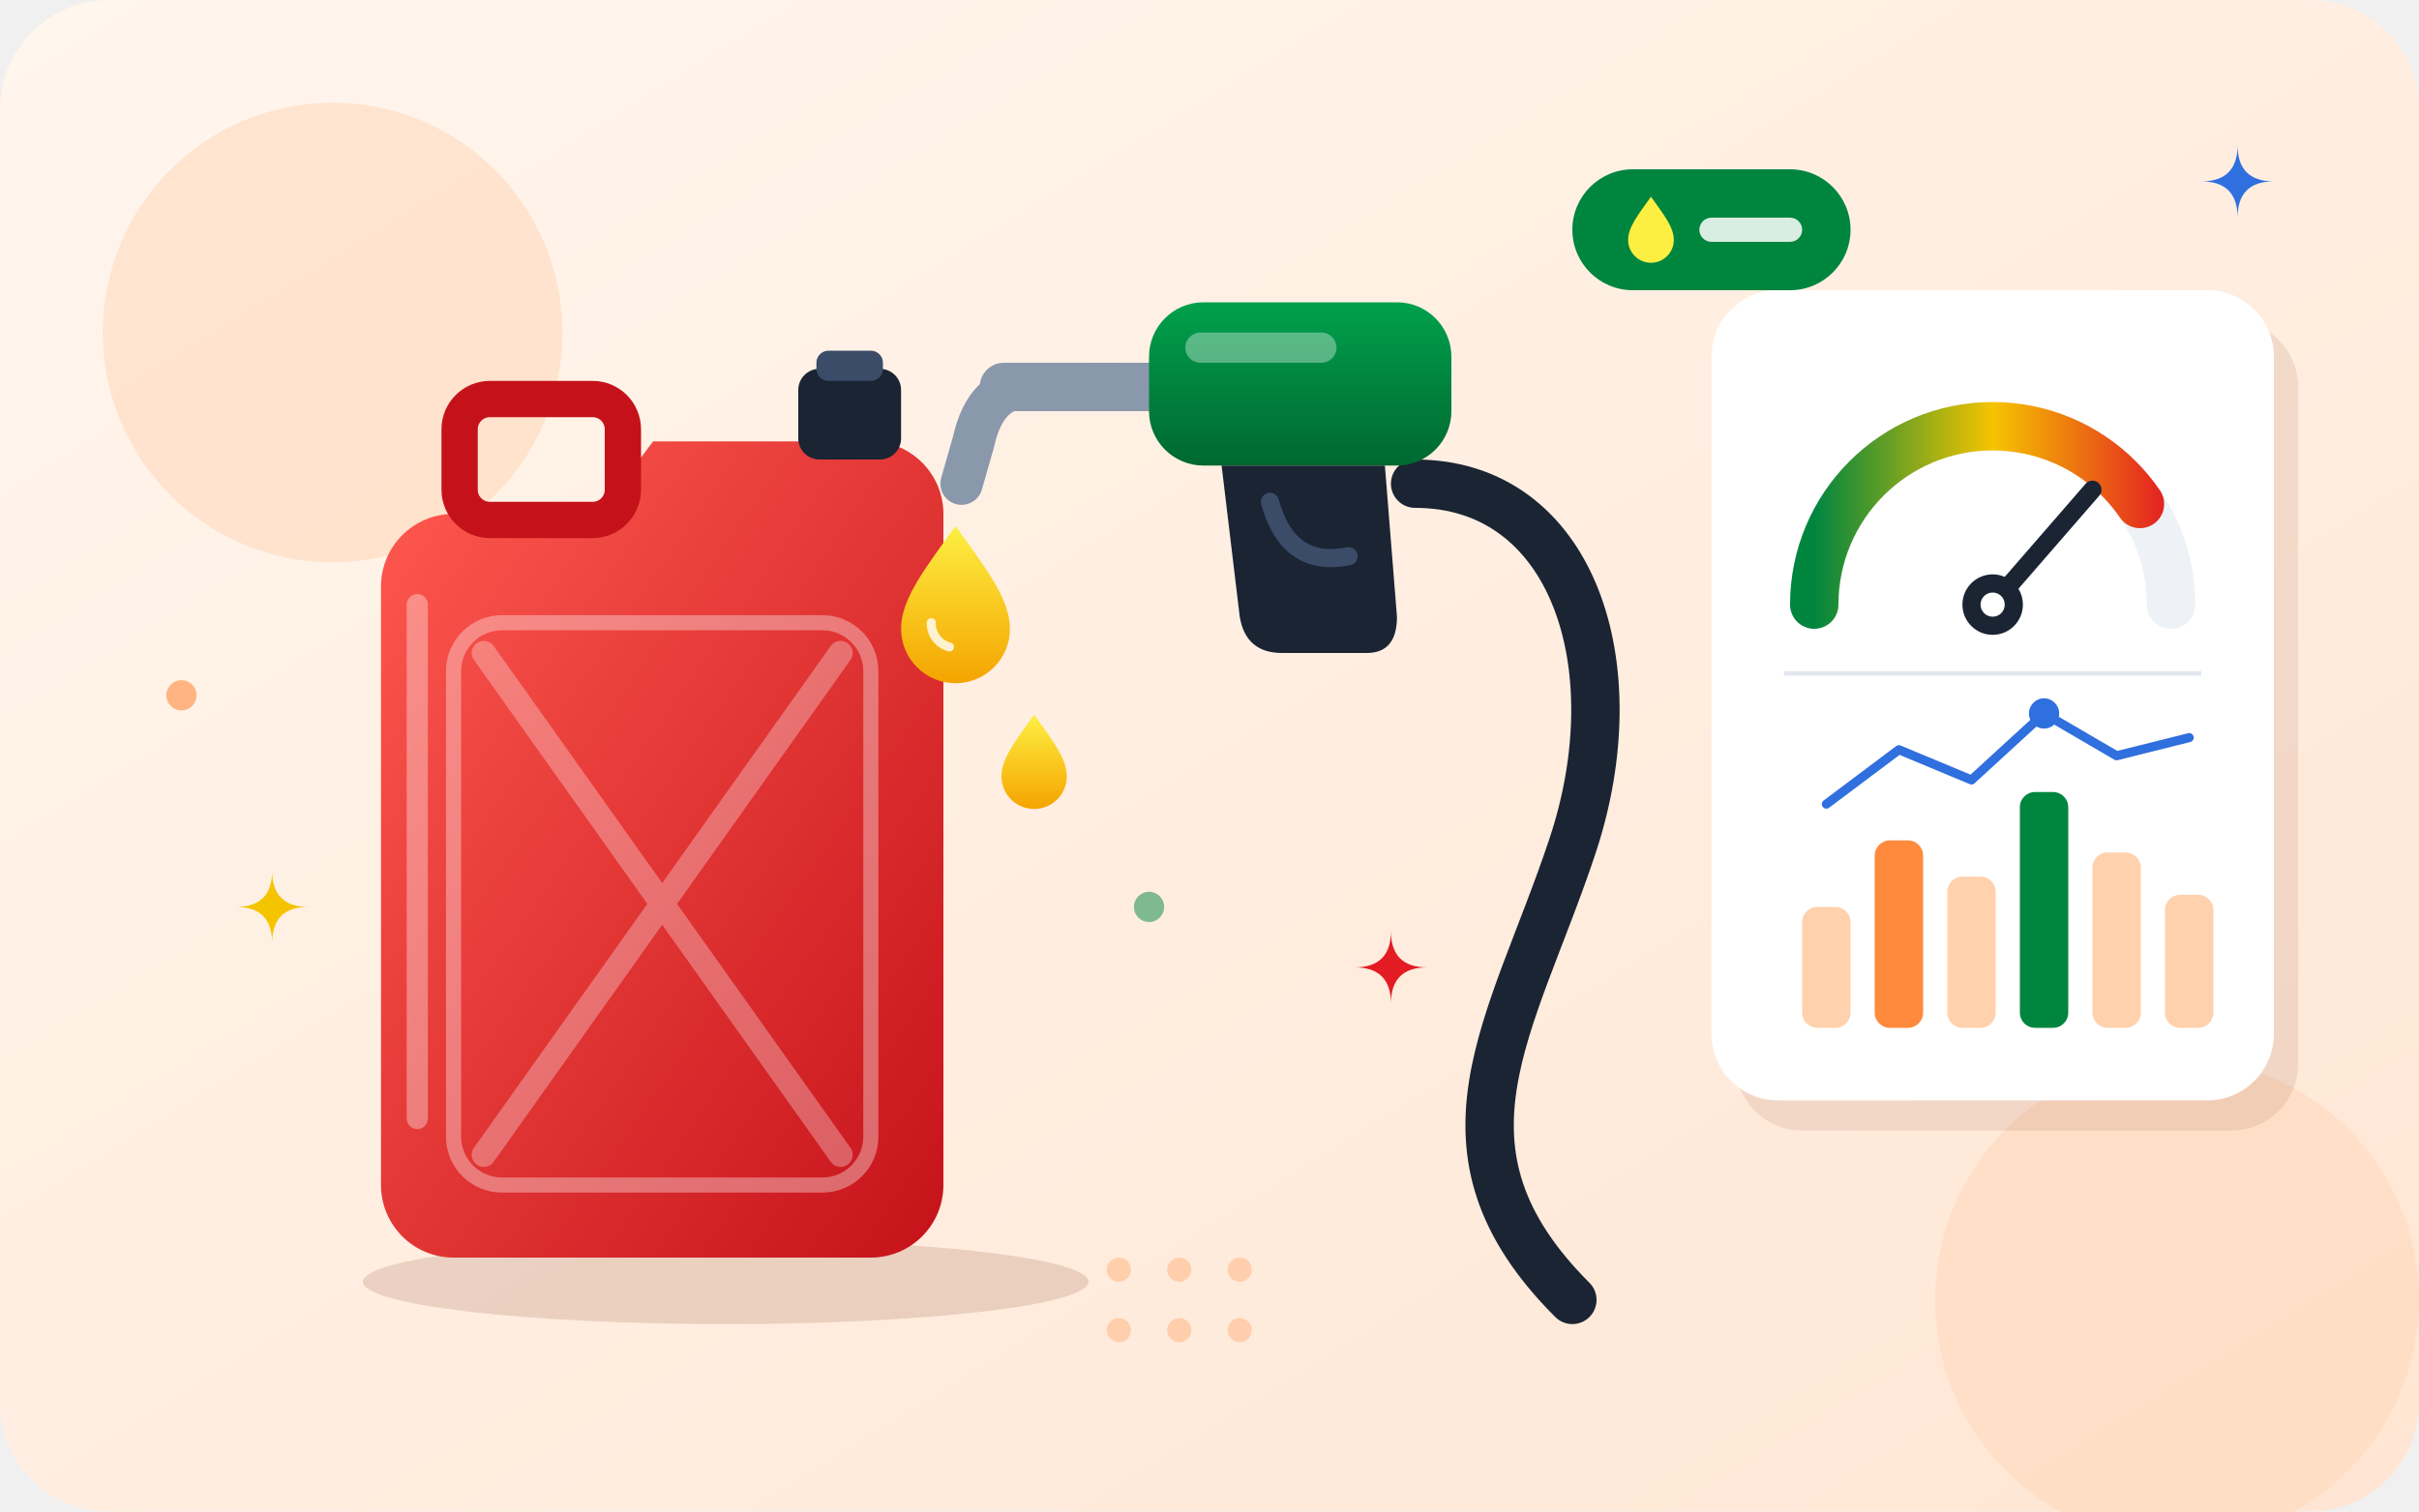
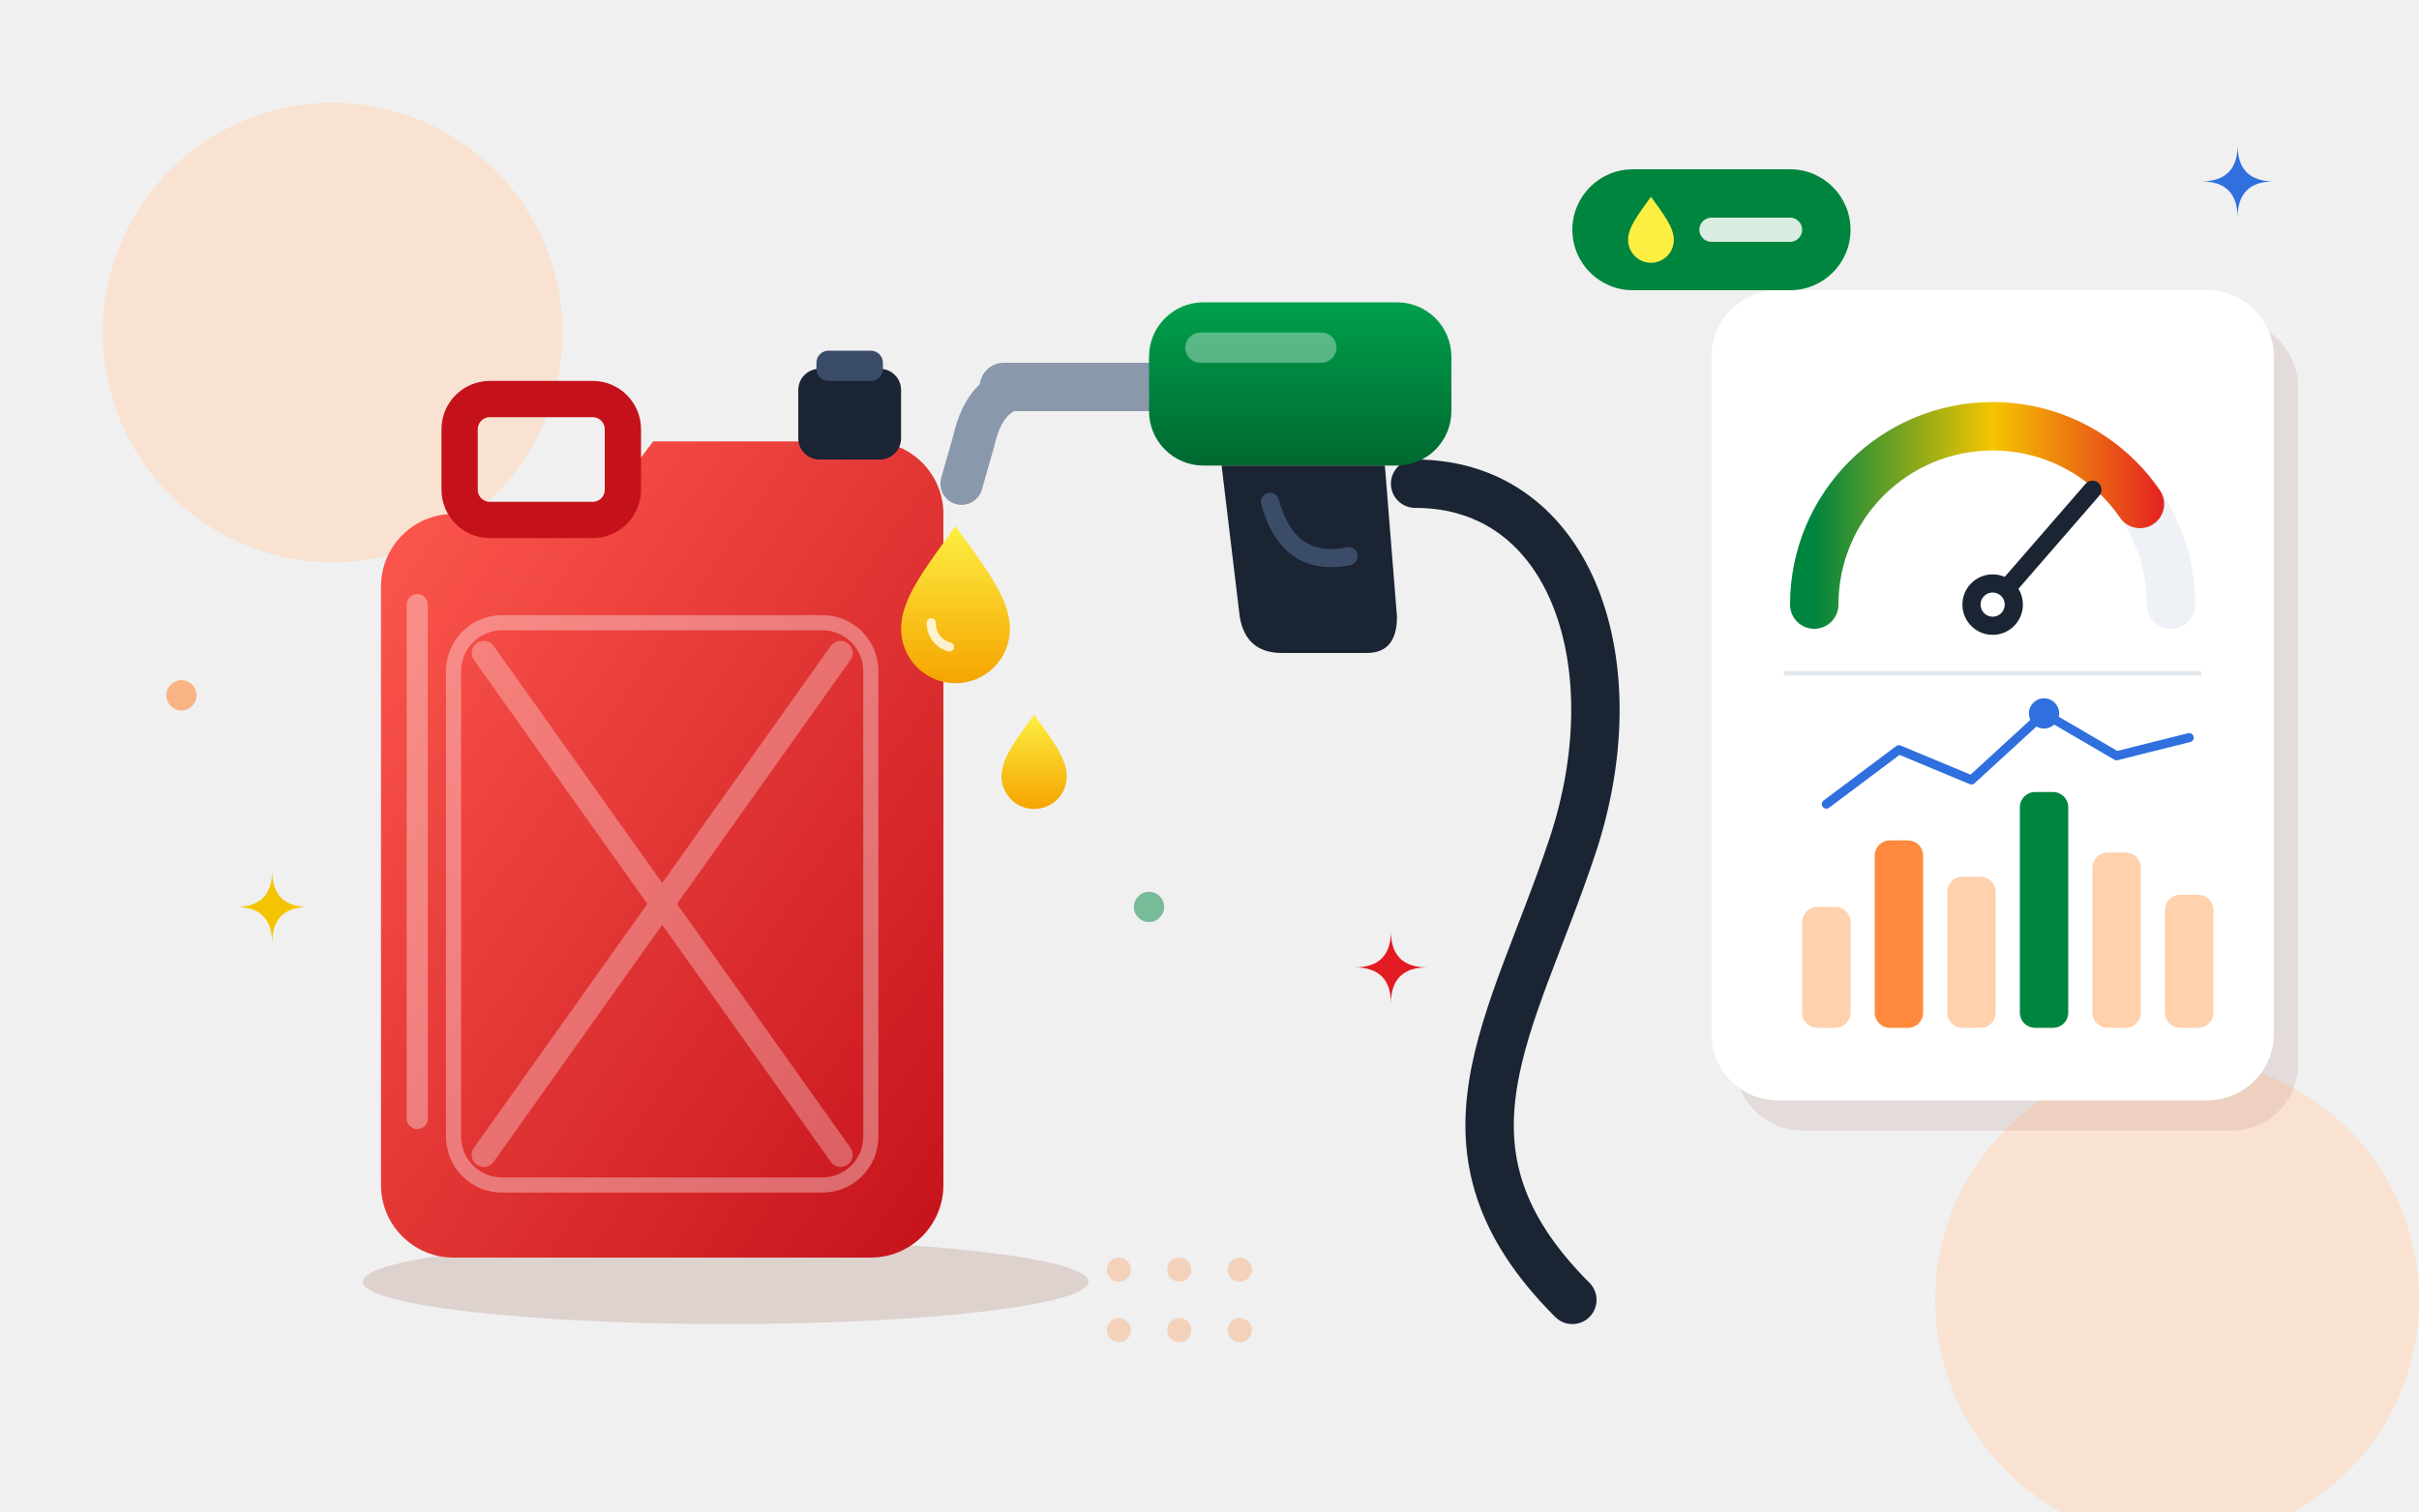
<svg xmlns="http://www.w3.org/2000/svg" width="800" height="500" viewBox="0 0 800 500" role="img" aria-labelledby="carburant-title">
  <defs>
    <linearGradient id="carburant-bg" x1="0" y1="0" x2="1" y2="1">
      <stop offset="0" stop-color="#fff6ee" />
      <stop offset="1" stop-color="#ffe6d3" />
    </linearGradient>
    <linearGradient id="carburant-can" x1="0" y1="0" x2="1" y2="1">
      <stop offset="0" stop-color="#ff5a50" />
      <stop offset="1" stop-color="#c5121a" />
    </linearGradient>
    <linearGradient id="carburant-noz" x1="0" y1="0" x2="0" y2="1">
      <stop offset="0" stop-color="#00a04c" />
      <stop offset="1" stop-color="#006830" />
    </linearGradient>
    <linearGradient id="carburant-drop" x1="0" y1="0" x2="0" y2="1">
      <stop offset="0" stop-color="#fdef42" />
      <stop offset="1" stop-color="#f5a400" />
    </linearGradient>
    <linearGradient id="carburant-gauge" x1="0" y1="0" x2="1" y2="0">
      <stop offset="0" stop-color="#00853f" />
      <stop offset=".5" stop-color="#f5c400" />
      <stop offset="1" stop-color="#e31b23" />
    </linearGradient>
    <path id="carburant-spark" d="M0-12Q0 0 12 0Q0 0 0 12Q0 0-12 0Q0 0 0-12Z" />
  </defs>
-   <rect width="800" height="500" rx="36" fill="url(#carburant-bg)" />
  <circle cx="110" cy="110" r="76" fill="#ffd9bd" opacity=".6" />
  <circle cx="720" cy="430" r="80" fill="#ffd9bd" opacity=".6" />
  <g fill="#ff8a3d" opacity=".3">
    <circle cx="370" cy="420" r="4" />
    <circle cx="390" cy="420" r="4" />
    <circle cx="410" cy="420" r="4" />
    <circle cx="370" cy="440" r="4" />
    <circle cx="390" cy="440" r="4" />
    <circle cx="410" cy="440" r="4" />
  </g>
  <ellipse cx="240" cy="424" rx="120" ry="14" fill="#7a2a10" opacity=".15" />
  <path d="M150 170h48l18-24h72a24 24 0 0 1 24 24v222a24 24 0 0 1-24 24H150a24 24 0 0 1-24-24V194a24 24 0 0 1 24-24Z" fill="url(#carburant-can)" />
  <rect x="152" y="132" width="54" height="40" rx="10" fill="none" stroke="#c5121a" stroke-width="12" />
  <rect x="264" y="122" width="34" height="30" rx="7" fill="#1a2433" />
  <rect x="270" y="116" width="22" height="10" rx="4" fill="#3b4c69" />
  <rect x="150" y="206" width="138" height="186" rx="16" fill="none" stroke="#fff" stroke-width="5" opacity=".35" />
  <path d="M160 216L278 382M278 216L160 382" stroke="#fff" stroke-width="8" stroke-linecap="round" opacity=".3" />
  <path d="M138 200v170" stroke="#fff" stroke-width="7" stroke-linecap="round" opacity=".35" />
  <path d="M468 160C520 160 540 220 520 280S470 380 520 430" fill="none" stroke="#1a2433" stroke-width="16" stroke-linecap="round" />
  <path d="M332 128H390" stroke="#8a98ab" stroke-width="16" stroke-linecap="round" />
  <path d="M340 128Q326 128 322 146L318 160" fill="none" stroke="#8a98ab" stroke-width="14" stroke-linecap="round" />
  <rect x="380" y="100" width="100" height="54" rx="18" fill="url(#carburant-noz)" />
  <rect x="392" y="110" width="50" height="10" rx="5" fill="#fff" opacity=".35" />
  <path d="M404 154l6 50q2 12 14 12h28q10 0 10-12l-4-50" fill="#1a2433" />
  <path d="M420 166q6 22 26 18" fill="none" stroke="#3b4c69" stroke-width="6" stroke-linecap="round" />
  <path transform="translate(316 200)" d="M0-26C10-12 18-2 18 8A18 18 0 0 1-18 8C-18-2-10-12 0-26Z" fill="url(#carburant-drop)" />
  <path transform="translate(316 200)" d="M-8 6a8 8 0 0 0 6 8" fill="none" stroke="#fff" stroke-width="3" stroke-linecap="round" opacity=".8" />
  <path transform="translate(342 252) scale(.6)" d="M0-26C10-12 18-2 18 8A18 18 0 0 1-18 8C-18-2-10-12 0-26Z" fill="url(#carburant-drop)" />
  <rect x="566" y="96" width="186" height="268" rx="22" fill="#7a2a10" opacity=".1" transform="translate(8 10)" />
  <rect x="566" y="96" width="186" height="268" rx="22" fill="#fff" />
  <path d="M600 200A59 59 0 0 1 718 200" fill="none" stroke="#eef1f5" stroke-width="16" stroke-linecap="round" />
  <path d="M600 200A59 59 0 0 1 718 200" fill="none" stroke="url(#carburant-gauge)" stroke-width="16" stroke-linecap="round" stroke-dasharray="150 200" />
  <path d="M659 200L692 162" stroke="#1a2433" stroke-width="6" stroke-linecap="round" />
  <circle cx="659" cy="200" r="10" fill="#1a2433" />
  <circle cx="659" cy="200" r="4" fill="#fff" />
  <rect x="590" y="222" width="138" height="1.5" fill="#e3e8ee" />
  <g>
    <rect x="596" y="300" width="16" height="40" rx="5" fill="#ffd1ad" />
    <rect x="620" y="278" width="16" height="62" rx="5" fill="#ff8a3d" />
    <rect x="644" y="290" width="16" height="50" rx="5" fill="#ffd1ad" />
    <rect x="668" y="262" width="16" height="78" rx="5" fill="#00853f" />
    <rect x="692" y="282" width="16" height="58" rx="5" fill="#ffd1ad" />
    <rect x="716" y="296" width="16" height="44" rx="5" fill="#ffd1ad" />
  </g>
  <path d="M604 266L628 248L652 258L676 236L700 250L724 244" fill="none" stroke="#2f6fde" stroke-width="3" stroke-linecap="round" stroke-linejoin="round" />
  <circle cx="676" cy="236" r="5" fill="#2f6fde" />
  <rect x="520" y="56" width="92" height="40" rx="20" fill="#00853f" />
  <path transform="translate(546 76) scale(.42)" d="M0-26C10-12 18-2 18 8A18 18 0 0 1-18 8C-18-2-10-12 0-26Z" fill="#fdef42" />
  <rect x="562" y="72" width="34" height="8" rx="4" fill="#fff" opacity=".85" />
  <use href="#carburant-spark" x="90" y="300" fill="#f5c400" />
  <use href="#carburant-spark" x="460" y="320" fill="#e31b23" />
  <use href="#carburant-spark" x="740" y="60" fill="#2f6fde" />
  <circle cx="380" cy="300" r="5" fill="#00853f" opacity=".5" />
  <circle cx="60" cy="230" r="5" fill="#ff8a3d" opacity=".6" />
</svg>
